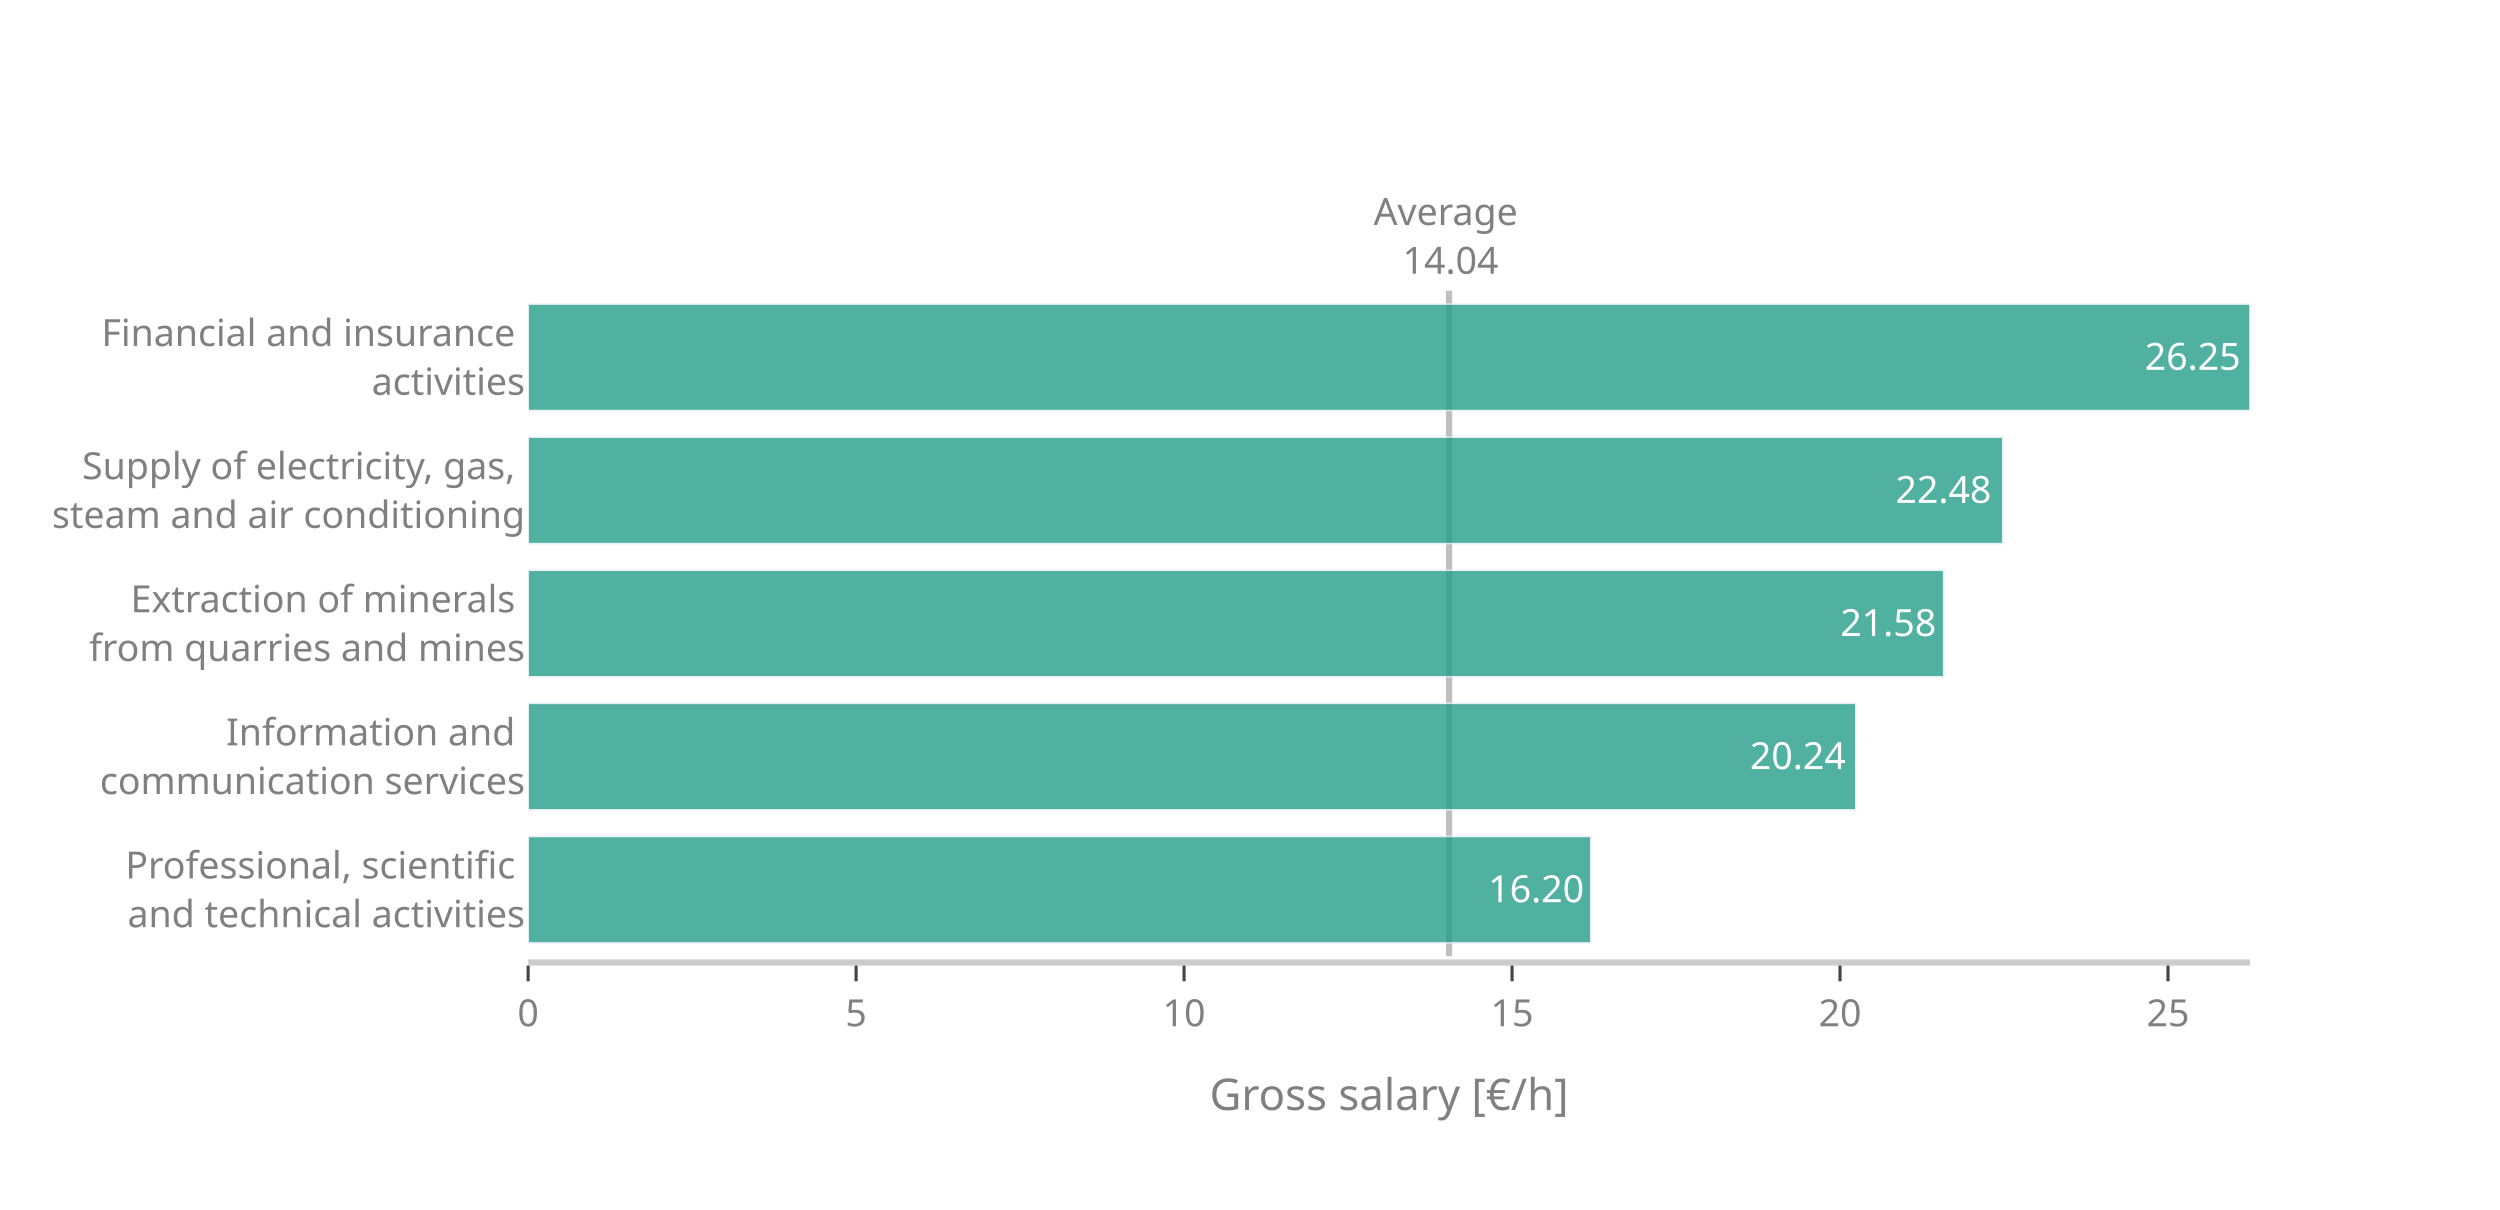
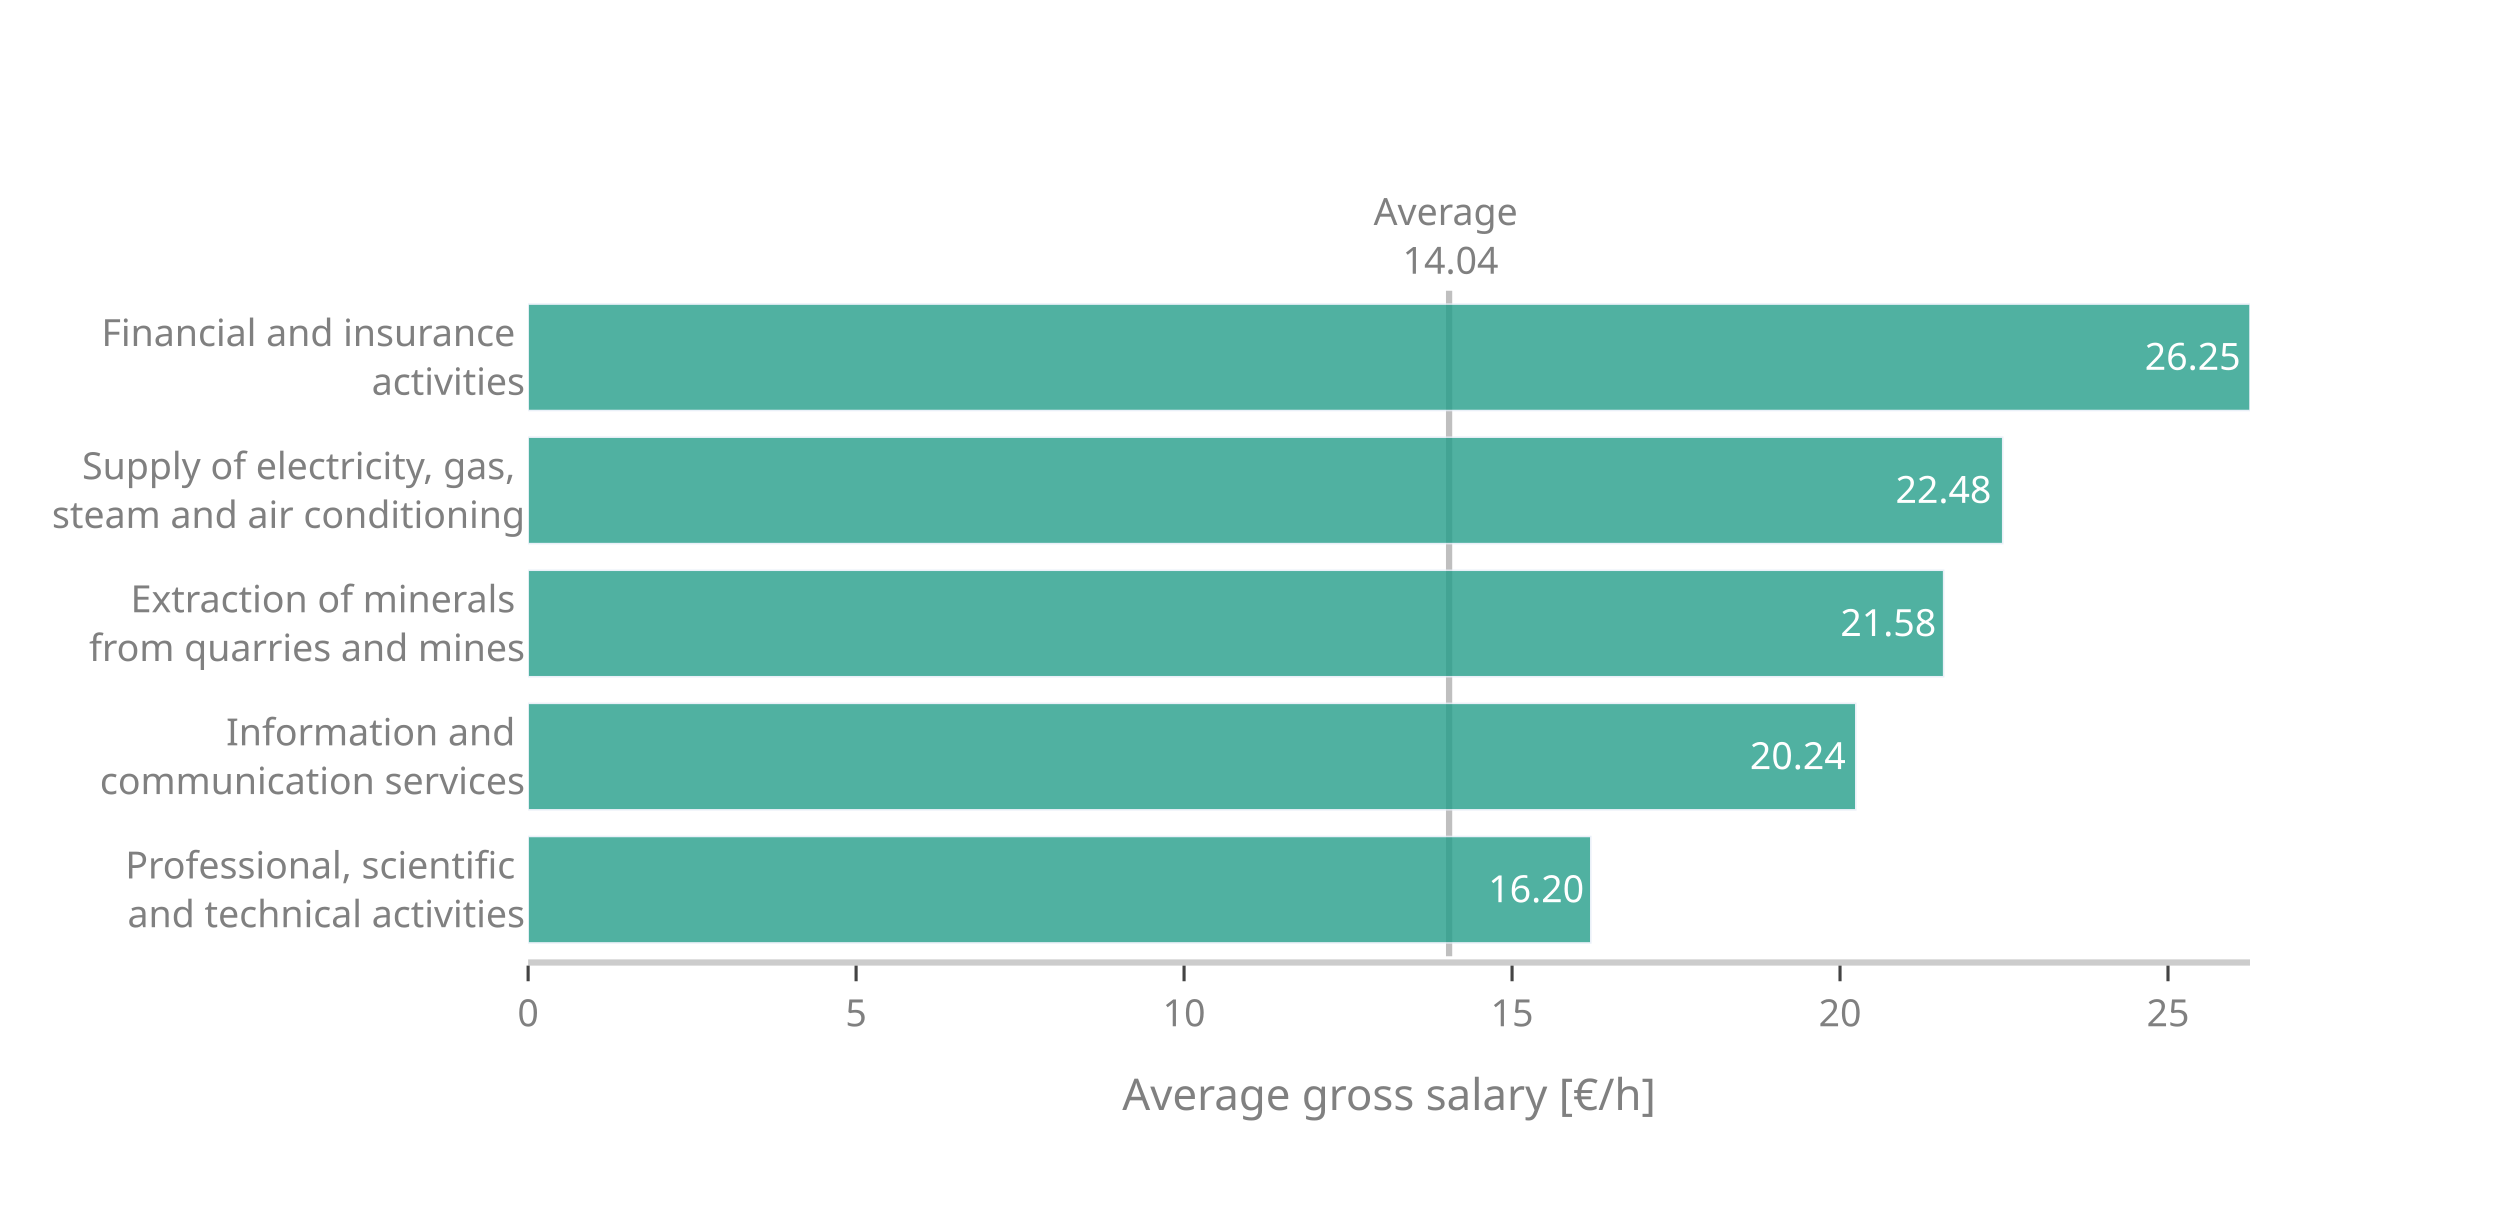
<svg xmlns="http://www.w3.org/2000/svg" class="main-svg" width="800" height="387" style="" viewBox="0 0 800 387">
  <rect x="0" y="0" width="800" height="387" style="fill: rgb(255, 255, 255); fill-opacity: 1;" />
-   <defs id="defs-2f7baf">
+   <defs id="defs-273880">
    <g class="clips">
-       <clipPath id="clip2f7bafxyplot" class="plotclip">
+       <clipPath id="clip273880xyplot" class="plotclip">
        <rect width="551" height="247" />
      </clipPath>
-       <clipPath class="axesclip" id="clip2f7bafx">
+       <clipPath class="axesclip" id="clip273880x">
        <rect x="169" y="0" width="551" height="387" />
      </clipPath>
-       <clipPath class="axesclip" id="clip2f7bafy">
+       <clipPath class="axesclip" id="clip273880y">
        <rect x="0" y="60" width="800" height="247" />
      </clipPath>
-       <clipPath class="axesclip" id="clip2f7bafxy">
+       <clipPath class="axesclip" id="clip273880xy">
        <rect x="169" y="60" width="551" height="247" />
      </clipPath>
    </g>
    <g class="gradients" />
    <g class="patterns" />
  </defs>
  <g class="bglayer" />
  <g class="layer-below">
    <g class="imagelayer" />
    <g class="shapelayer" />
  </g>
  <g class="cartesianlayer">
    <g class="subplot xy">
      <g class="layer-subplot">
        <g class="shapelayer">
-           <path data-index="0" fill-rule="evenodd" d="M463.71,306L463.71,93.04" clip-path="url(#clip2f7bafxy)" style="opacity: 0.5; stroke: rgb(128, 128, 128); stroke-opacity: 1; fill: rgb(0, 0, 0); fill-opacity: 0; stroke-width: 2px;" />
+           <path data-index="0" fill-rule="evenodd" d="M463.71,306L463.71,93.04" clip-path="url(#clip273880xy)" style="opacity: 0.5; stroke: rgb(128, 128, 128); stroke-opacity: 1; fill: rgb(0, 0, 0); fill-opacity: 0; stroke-width: 2px;" />
        </g>
        <g class="imagelayer" />
      </g>
      <g class="gridlayer">
        <g class="x">
          <path class="xgrid crisp" transform="translate(273.95,0)" d="M0,60v247" style="stroke: rgb(255, 255, 255); stroke-opacity: 1; stroke-width: 1px;" />
          <path class="xgrid crisp" transform="translate(378.9,0)" d="M0,60v247" style="stroke: rgb(255, 255, 255); stroke-opacity: 1; stroke-width: 1px;" />
          <path class="xgrid crisp" transform="translate(483.86,0)" d="M0,60v247" style="stroke: rgb(255, 255, 255); stroke-opacity: 1; stroke-width: 1px;" />
          <path class="xgrid crisp" transform="translate(588.81,0)" d="M0,60v247" style="stroke: rgb(255, 255, 255); stroke-opacity: 1; stroke-width: 1px;" />
          <path class="xgrid crisp" transform="translate(693.76,0)" d="M0,60v247" style="stroke: rgb(255, 255, 255); stroke-opacity: 1; stroke-width: 1px;" />
        </g>
        <g class="y" />
      </g>
      <g class="zerolinelayer">
        <path class="xzl zl crisp" transform="translate(169,0)" d="M0,60v247" style="stroke: rgb(255, 255, 255); stroke-opacity: 1; stroke-width: 2px;" />
      </g>
      <path class="xlines-below" />
      <path class="ylines-below" />
      <g class="overlines-below" />
      <g class="xaxislayer-below" />
      <g class="yaxislayer-below" />
      <g class="overaxes-below" />
-       <g class="plot" transform="translate(169,60)" clip-path="url(#clip2f7bafxyplot)">
+       <g class="plot" transform="translate(169,60)" clip-path="url(#clip273880xyplot)">
        <g class="barlayer mlayer">
          <g class="trace bars" style="opacity: 0.8;">
            <g class="points">
              <g class="point">
                <path d="M0,241.74V207.67H340.05V241.74Z" style="vector-effect: non-scaling-stroke; opacity: 1; stroke-width: 0.5px; fill: rgb(36, 158, 137); fill-opacity: 1; stroke: rgb(229, 236, 246); stroke-opacity: 1;" />
                <text class="bartext bartext-inside" text-anchor="middle" data-notex="1" x="0" y="0" style="font-family: 'Bahnschrift Light'; font-size: 12px; fill: rgb(255, 255, 255); fill-opacity: 1; white-space: pre;" transform="translate(322.5813,228.705)">16.20 </text>
              </g>
              <g class="point">
                <path d="M0,199.15V165.07H424.85V199.15Z" style="vector-effect: non-scaling-stroke; opacity: 1; stroke-width: 0.5px; fill: rgb(36, 158, 137); fill-opacity: 1; stroke: rgb(229, 236, 246); stroke-opacity: 1;" />
                <text class="bartext bartext-inside" text-anchor="middle" data-notex="1" x="0" y="0" style="font-family: 'Bahnschrift Light'; font-size: 12px; fill: rgb(255, 255, 255); fill-opacity: 1; white-space: pre;" transform="translate(406.3031,186.11)">20.24 </text>
              </g>
              <g class="point">
                <path d="M0,156.56V122.48H452.97V156.56Z" style="vector-effect: non-scaling-stroke; opacity: 1; stroke-width: 0.5px; fill: rgb(36, 158, 137); fill-opacity: 1; stroke: rgb(229, 236, 246); stroke-opacity: 1;" />
                <text class="bartext bartext-inside" text-anchor="middle" data-notex="1" x="0" y="0" style="font-family: 'Bahnschrift Light'; font-size: 12px; fill: rgb(255, 255, 255); fill-opacity: 1; white-space: pre;" transform="translate(435.2513,143.52)">21.58 </text>
              </g>
              <g class="point">
                <path d="M0,113.96V79.89H471.87V113.96Z" style="vector-effect: non-scaling-stroke; opacity: 1; stroke-width: 0.5px; fill: rgb(36, 158, 137); fill-opacity: 1; stroke: rgb(229, 236, 246); stroke-opacity: 1;" />
                <text class="bartext bartext-inside" text-anchor="middle" data-notex="1" x="0" y="0" style="font-family: 'Bahnschrift Light'; font-size: 12px; fill: rgb(255, 255, 255); fill-opacity: 1; white-space: pre;" transform="translate(452.9013,100.925)">22.48 </text>
              </g>
              <g class="point">
                <path d="M0,71.37V37.3H551V71.37Z" style="vector-effect: non-scaling-stroke; opacity: 1; stroke-width: 0.5px; fill: rgb(36, 158, 137); fill-opacity: 1; stroke: rgb(229, 236, 246); stroke-opacity: 1;" />
                <text class="bartext bartext-inside" text-anchor="middle" data-notex="1" x="0" y="0" style="font-family: 'Bahnschrift Light'; font-size: 12px; fill: rgb(255, 255, 255); fill-opacity: 1; white-space: pre;" transform="translate(532.6562,58.335)">26.25 </text>
              </g>
            </g>
          </g>
        </g>
      </g>
      <g class="overplot" />
      <path class="xlines-above crisp" d="M169,308H720" style="fill: none; stroke-width: 2px; stroke: rgb(204, 204, 204); stroke-opacity: 1;" />
      <path class="ylines-above crisp" d="M0,0" style="fill: none;" />
      <g class="overlines-above" />
      <g class="xaxislayer-above">
        <path class="xtick ticks crisp" d="M0,309v5" transform="translate(169,0)" style="stroke: rgb(68, 68, 68); stroke-opacity: 1; stroke-width: 1px;" />
        <path class="xtick ticks crisp" d="M0,309v5" transform="translate(273.95,0)" style="stroke: rgb(68, 68, 68); stroke-opacity: 1; stroke-width: 1px;" />
        <path class="xtick ticks crisp" d="M0,309v5" transform="translate(378.9,0)" style="stroke: rgb(68, 68, 68); stroke-opacity: 1; stroke-width: 1px;" />
        <path class="xtick ticks crisp" d="M0,309v5" transform="translate(483.86,0)" style="stroke: rgb(68, 68, 68); stroke-opacity: 1; stroke-width: 1px;" />
        <path class="xtick ticks crisp" d="M0,309v5" transform="translate(588.81,0)" style="stroke: rgb(68, 68, 68); stroke-opacity: 1; stroke-width: 1px;" />
        <path class="xtick ticks crisp" d="M0,309v5" transform="translate(693.76,0)" style="stroke: rgb(68, 68, 68); stroke-opacity: 1; stroke-width: 1px;" />
        <g class="xtick">
          <text text-anchor="middle" x="0" y="328.4" transform="translate(169,0)" style="font-family: 'Bahnschrift Light'; font-size: 12px; fill: rgb(128, 128, 128); fill-opacity: 1; white-space: pre; opacity: 1;">0</text>
        </g>
        <g class="xtick">
          <text text-anchor="middle" x="0" y="328.4" style="font-family: 'Bahnschrift Light'; font-size: 12px; fill: rgb(128, 128, 128); fill-opacity: 1; white-space: pre; opacity: 1;" transform="translate(273.95,0)">5</text>
        </g>
        <g class="xtick">
          <text text-anchor="middle" x="0" y="328.4" style="font-family: 'Bahnschrift Light'; font-size: 12px; fill: rgb(128, 128, 128); fill-opacity: 1; white-space: pre; opacity: 1;" transform="translate(378.9,0)">10</text>
        </g>
        <g class="xtick">
          <text text-anchor="middle" x="0" y="328.4" style="font-family: 'Bahnschrift Light'; font-size: 12px; fill: rgb(128, 128, 128); fill-opacity: 1; white-space: pre; opacity: 1;" transform="translate(483.86,0)">15</text>
        </g>
        <g class="xtick">
          <text text-anchor="middle" x="0" y="328.4" style="font-family: 'Bahnschrift Light'; font-size: 12px; fill: rgb(128, 128, 128); fill-opacity: 1; white-space: pre; opacity: 1;" transform="translate(588.81,0)">20</text>
        </g>
        <g class="xtick">
          <text text-anchor="middle" x="0" y="328.4" style="font-family: 'Bahnschrift Light'; font-size: 12px; fill: rgb(128, 128, 128); fill-opacity: 1; white-space: pre; opacity: 1;" transform="translate(693.76,0)">25</text>
        </g>
      </g>
      <g class="yaxislayer-above">
        <g class="ytick">
          <text text-anchor="end" x="168" y="4.2" transform="translate(0,284.7)translate(0,-7.8)" style="font-family: 'Bahnschrift Light'; font-size: 12px; fill: rgb(128, 128, 128); fill-opacity: 1; white-space: pre; opacity: 1;">
            <tspan class="line" dy="0em" x="168" y="4.2">Professional, scientific  </tspan>
            <tspan class="line" dy="1.3em" x="168" y="4.2">and technical activities  </tspan>
          </text>
        </g>
        <g class="ytick">
          <text text-anchor="end" x="168" y="4.2" transform="translate(0,242.11)translate(0,-7.8)" style="font-family: 'Bahnschrift Light'; font-size: 12px; fill: rgb(128, 128, 128); fill-opacity: 1; white-space: pre; opacity: 1;">
            <tspan class="line" dy="0em" x="168" y="4.2">Information and  </tspan>
            <tspan class="line" dy="1.3em" x="168" y="4.2">      communication services  </tspan>
          </text>
        </g>
        <g class="ytick">
          <text text-anchor="end" x="168" y="4.2" transform="translate(0,199.52)translate(0,-7.8)" style="font-family: 'Bahnschrift Light'; font-size: 12px; fill: rgb(128, 128, 128); fill-opacity: 1; white-space: pre; opacity: 1;">
            <tspan class="line" dy="0em" x="168" y="4.2">Extraction of minerals  </tspan>
            <tspan class="line" dy="1.3em" x="168" y="4.2">from quarries and mines  </tspan>
          </text>
        </g>
        <g class="ytick">
          <text text-anchor="end" x="168" y="4.2" transform="translate(0,156.93)translate(0,-7.8)" style="font-family: 'Bahnschrift Light'; font-size: 12px; fill: rgb(128, 128, 128); fill-opacity: 1; white-space: pre; opacity: 1;">
            <tspan class="line" dy="0em" x="168" y="4.2">Supply of electricity, gas,  </tspan>
            <tspan class="line" dy="1.3em" x="168" y="4.2">steam and air conditioning  </tspan>
          </text>
        </g>
        <g class="ytick">
          <text text-anchor="end" x="168" y="4.2" transform="translate(0,114.33)translate(0,-7.8)" style="font-family: 'Bahnschrift Light'; font-size: 12px; fill: rgb(128, 128, 128); fill-opacity: 1; white-space: pre; opacity: 1;">
            <tspan class="line" dy="0em" x="168" y="4.2">Financial and insurance  </tspan>
            <tspan class="line" dy="1.3em" x="168" y="4.2">activities  </tspan>
          </text>
        </g>
      </g>
      <g class="overaxes-above" />
    </g>
  </g>
  <g class="polarlayer" />
  <g class="ternarylayer" />
  <g class="geolayer" />
  <g class="funnelarealayer" />
  <g class="pielayer" />
  <g class="iciclelayer" />
  <g class="treemaplayer" />
  <g class="sunburstlayer" />
  <g class="glimages" />
-   <defs id="topdefs-2f7baf">
+   <defs id="topdefs-273880">
    <g class="clips" />
  </defs>
  <g class="layer-above">
    <g class="imagelayer" />
    <g class="shapelayer" />
  </g>
  <g class="infolayer">
    <g class="g-gtitle" />
    <g class="g-xtitle">
-       <text class="xtitle" x="444.5" y="355.206" text-anchor="middle" style="font-family: 'Bahnschrift Light'; font-size: 14px; fill: rgb(128, 128, 128); opacity: 1; font-weight: normal; white-space: pre;">Gross salary [€/h]</text>
+       <text class="xtitle" x="444.5" y="355.206" text-anchor="middle" style="font-family: 'Bahnschrift Light'; font-size: 14px; fill: rgb(128, 128, 128); opacity: 1; font-weight: normal; white-space: pre;">Average gross salary [€/h]</text>
    </g>
    <g class="g-ytitle" />
    <g class="annotation" data-index="0" style="opacity: 1;">
      <g class="annotation-text-g" transform="rotate(0,463.71,76)">
        <g class="cursor-pointer" transform="translate(439,60)">
          <rect class="bg" x="0.5" y="0.5" width="48" height="31" style="stroke-width: 1px; stroke: rgb(0, 0, 0); stroke-opacity: 0; fill: rgb(0, 0, 0); fill-opacity: 0;" />
          <text class="annotation-text" text-anchor="middle" x="25.172" y="12" style="font-family: 'Bahnschrift Light'; font-size: 12px; fill: rgb(128, 128, 128); fill-opacity: 1; white-space: pre;">
            <tspan class="line" dy="0em" x="25.172" y="12">Average</tspan>
            <tspan class="line" dy="1.3em" x="25.172" y="12">14.04</tspan>
          </text>
        </g>
      </g>
    </g>
  </g>
</svg>
